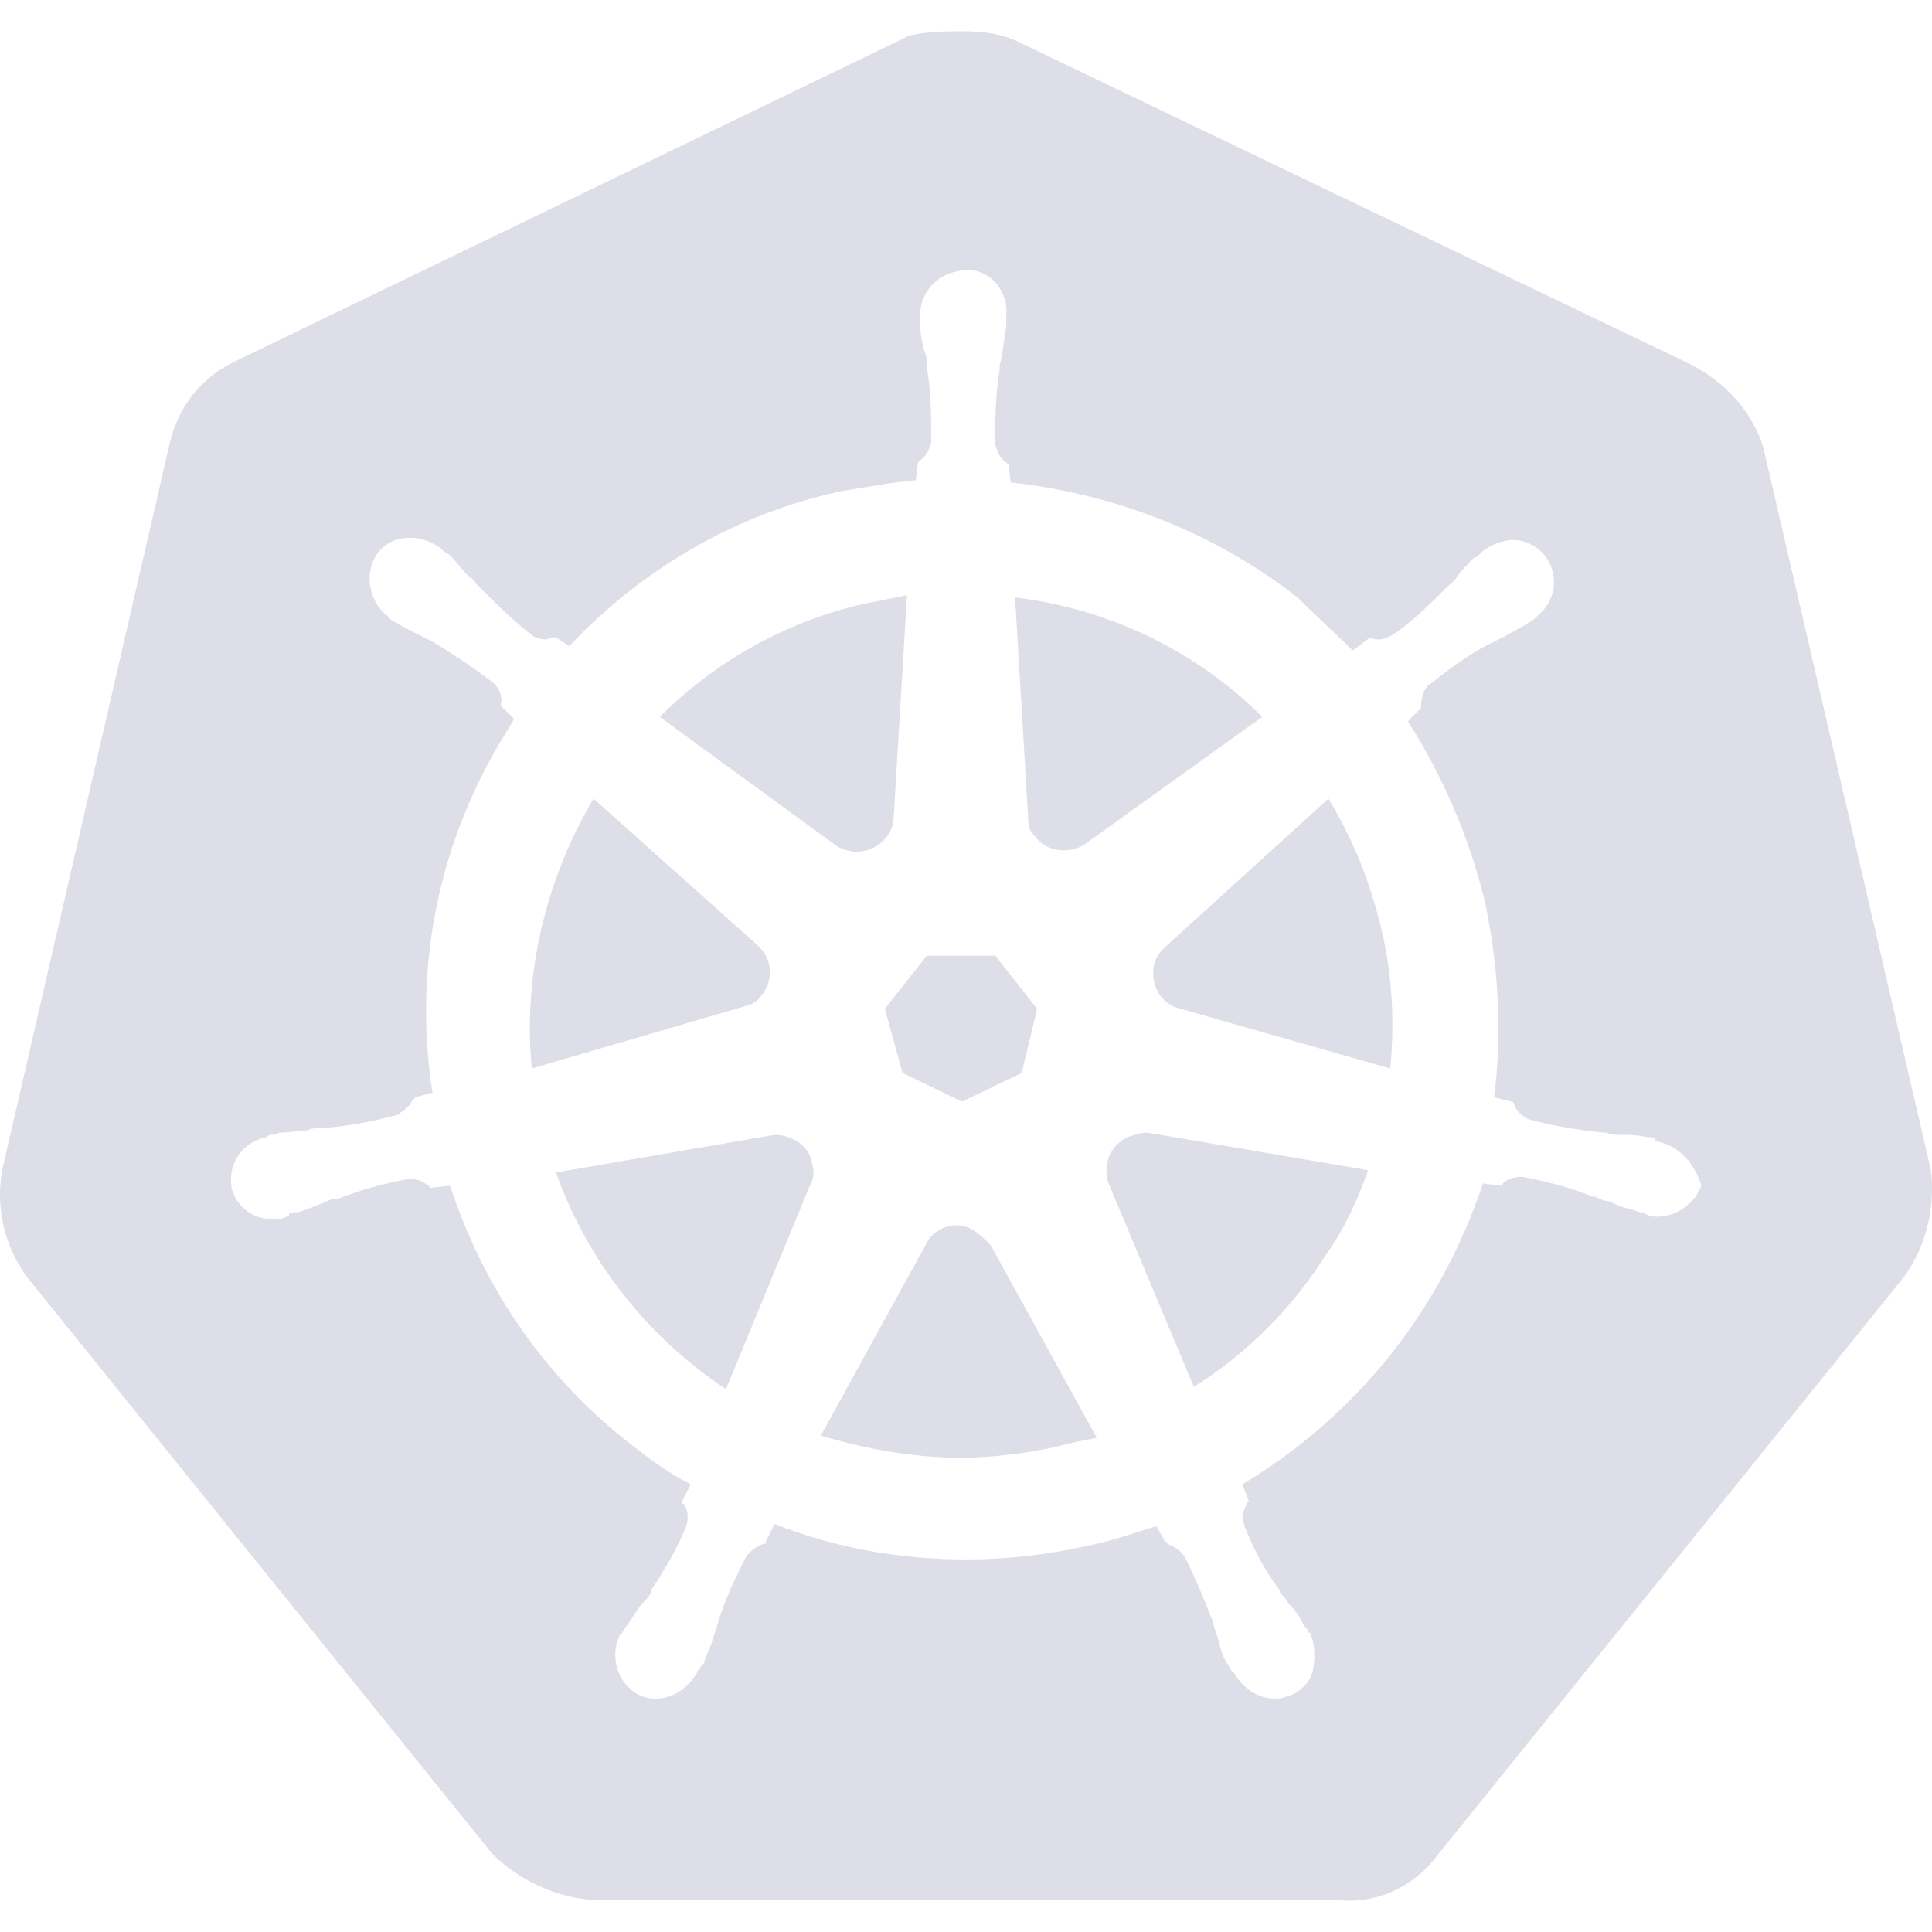
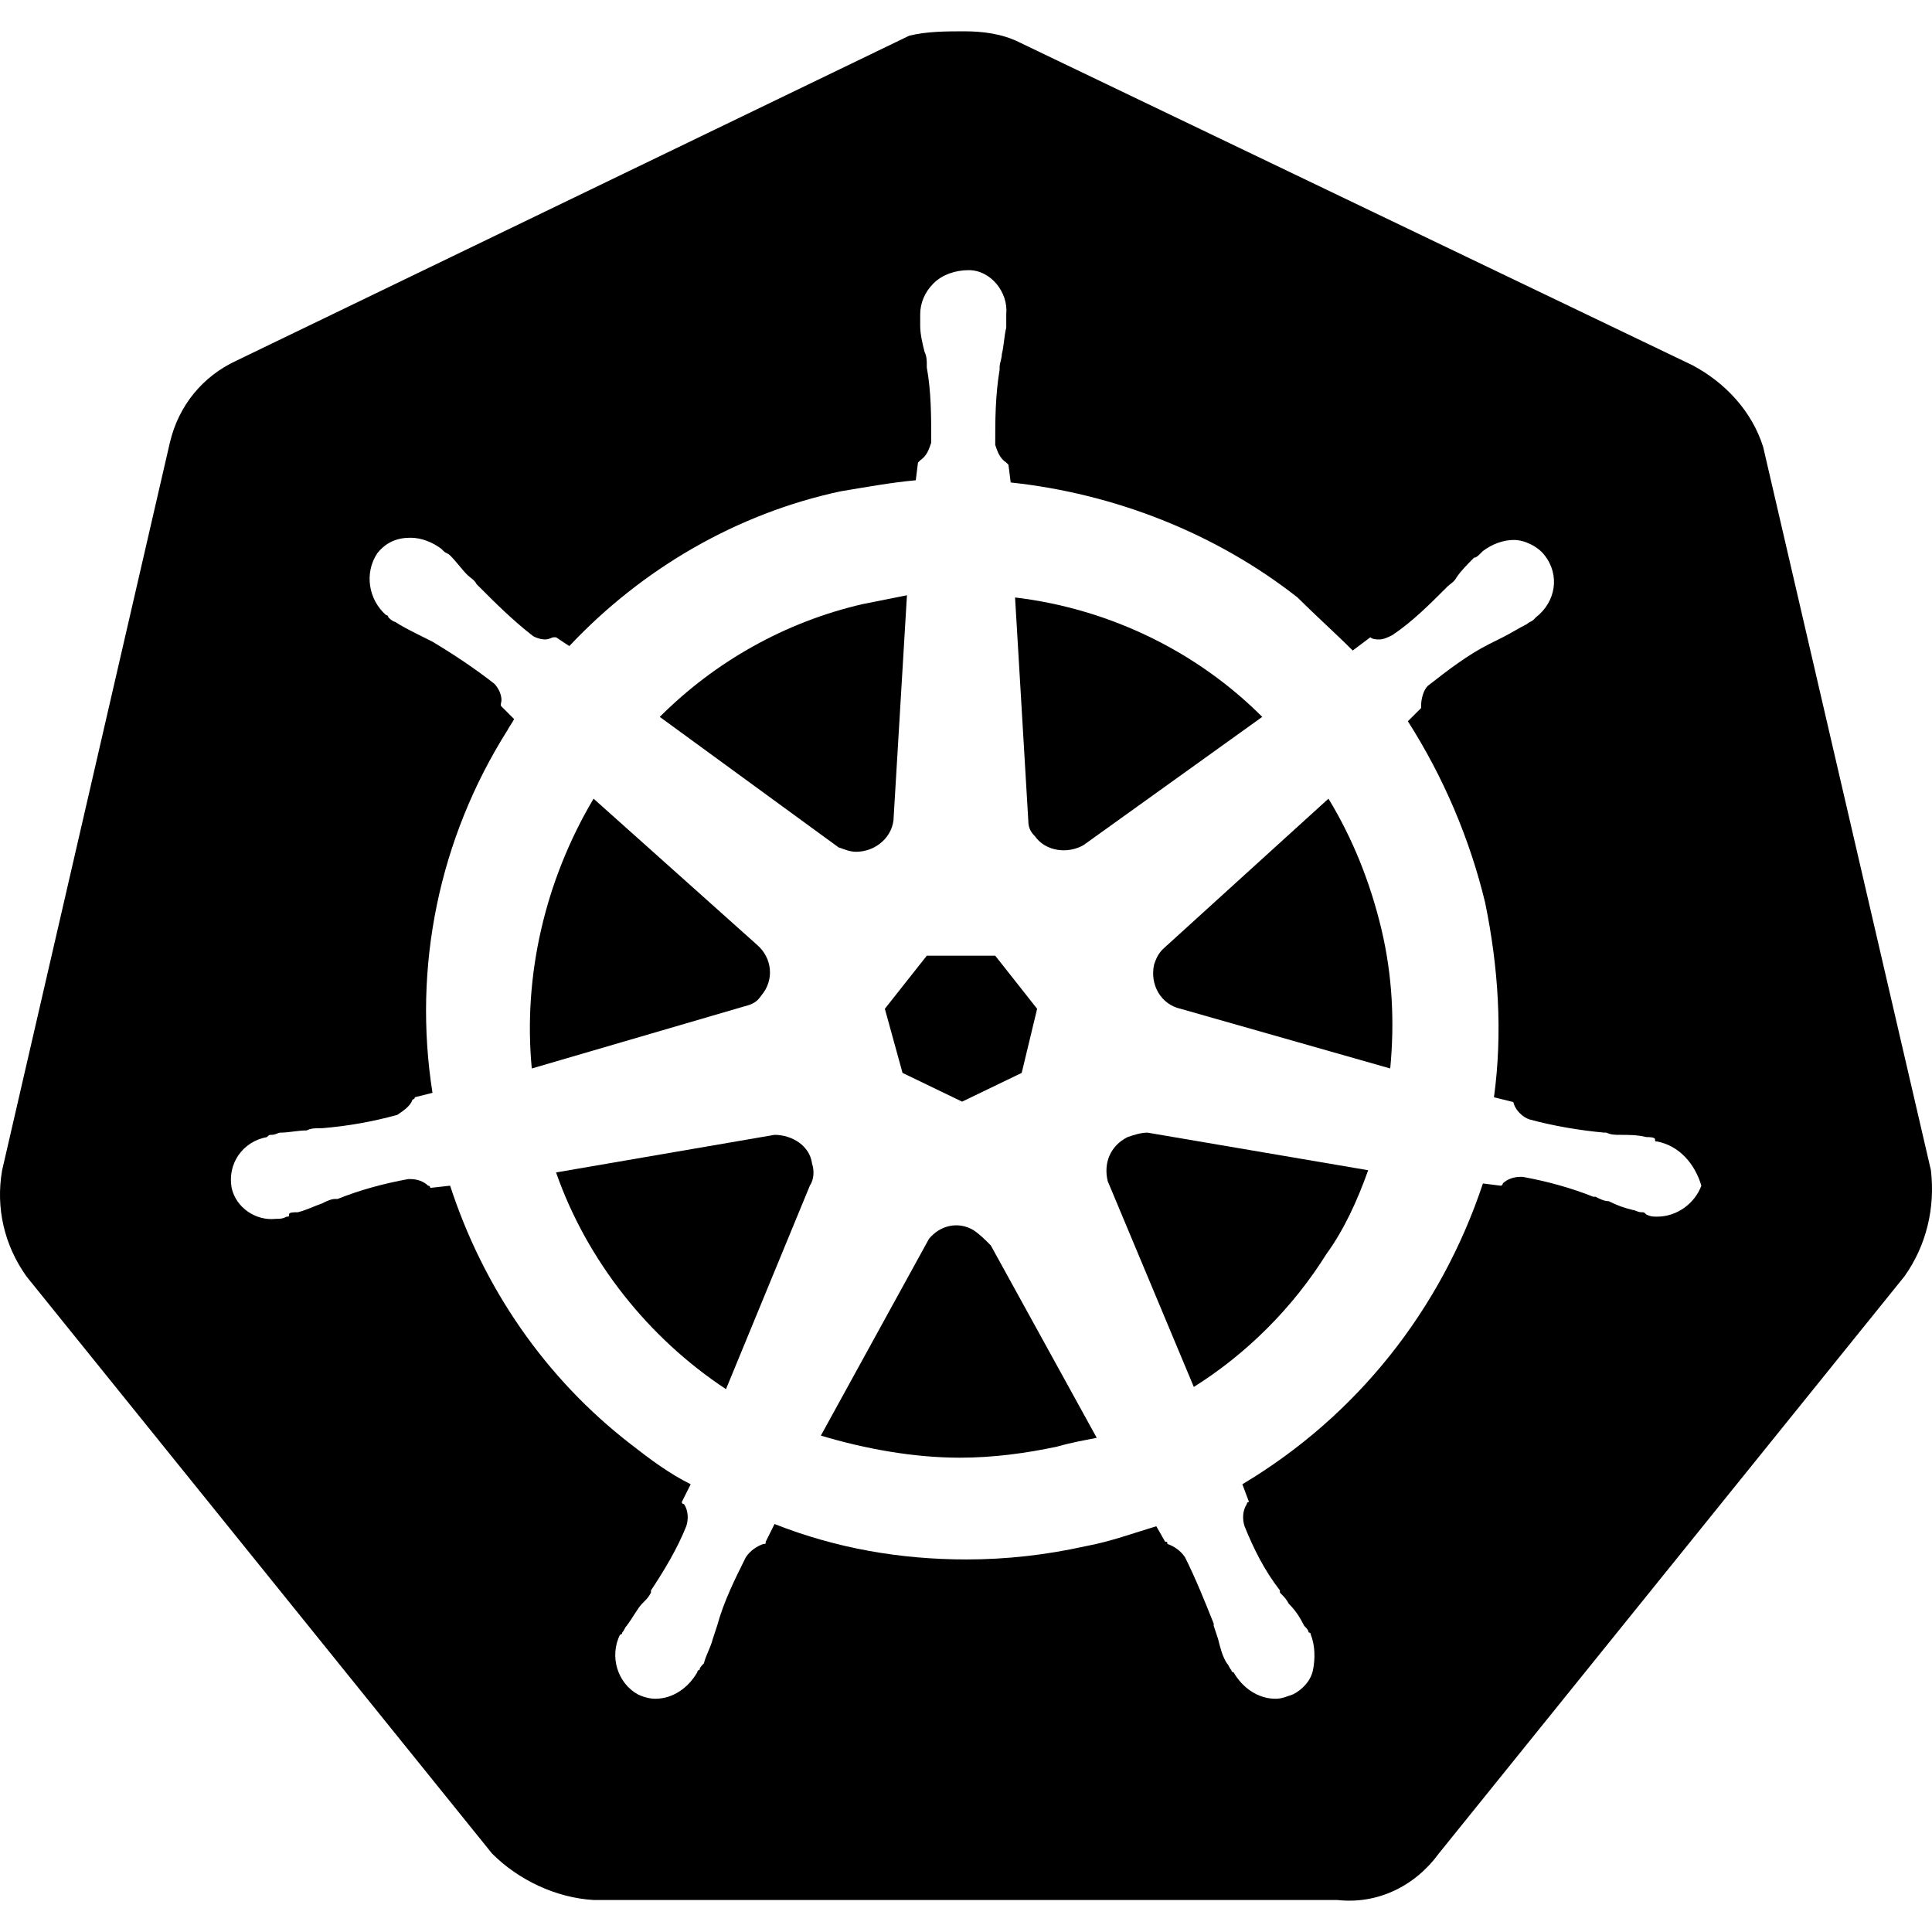
<svg xmlns="http://www.w3.org/2000/svg" viewBox="0 0 48 48" fill="none">
-   <path d="M21.272 21.162C21.765 21.162 22.204 20.777 22.204 20.283L22.533 14.789L21.436 15.008C19.517 15.448 17.763 16.437 16.392 17.811L20.833 21.052C20.997 21.107 21.107 21.162 21.272 21.162Z" fill="#CCCCDC" fill-opacity="0.65" />
-   <path d="M22.423 26.656L23.903 27.37L25.384 26.656L25.767 25.063L24.726 23.744H23.026L21.984 25.063L22.423 26.656Z" fill="#CCCCDC" fill-opacity="0.65" />
-   <path d="M25.713 20.777C25.987 21.162 26.535 21.217 26.919 20.997L31.36 17.811C29.715 16.162 27.522 15.118 25.219 14.844L25.548 20.393C25.548 20.558 25.603 20.668 25.713 20.777Z" fill="#CCCCDC" fill-opacity="0.65" />
-   <path d="M19.243 28.195L13.815 29.129C14.583 31.326 16.118 33.249 18.037 34.513L20.12 29.458C20.23 29.294 20.23 29.074 20.175 28.909C20.12 28.469 19.682 28.195 19.243 28.195Z" fill="#CCCCDC" fill-opacity="0.65" />
-   <path d="M18.914 24.733C19.243 24.349 19.188 23.799 18.804 23.47L14.747 19.843C13.541 21.876 12.993 24.239 13.212 26.546L18.475 25.008C18.695 24.953 18.804 24.898 18.914 24.733Z" fill="#CCCCDC" fill-opacity="0.65" />
-   <path d="M24.177 30.557C23.794 30.337 23.355 30.447 23.081 30.777L20.394 35.667C21.491 35.996 22.697 36.216 23.849 36.216C24.671 36.216 25.493 36.106 26.261 35.941C26.645 35.832 26.974 35.777 27.248 35.722L24.616 30.942C24.452 30.777 24.342 30.667 24.177 30.557Z" fill="#CCCCDC" fill-opacity="0.65" />
-   <path d="M47.973 29.074L43.806 11.107C43.532 10.228 42.874 9.514 42.051 9.075L25.329 1.053C24.89 0.833 24.397 0.778 23.958 0.778C23.52 0.778 23.026 0.778 22.587 0.888L5.865 8.965C5.043 9.349 4.44 10.064 4.22 10.998L0.053 29.074C-0.111 30.008 0.108 30.942 0.657 31.711L12.225 46.051C12.883 46.71 13.815 47.15 14.747 47.205H33.224C34.211 47.315 35.143 46.875 35.746 46.051L47.315 31.711C47.863 30.942 48.082 30.008 47.973 29.074ZM41.174 30.227C41.064 30.227 41.01 30.227 40.9 30.173C40.845 30.118 40.845 30.118 40.79 30.118C40.681 30.118 40.626 30.063 40.571 30.063C40.352 30.008 40.187 29.953 39.968 29.843C39.858 29.843 39.748 29.788 39.639 29.733H39.584C39.036 29.513 38.433 29.348 37.83 29.239H37.775C37.61 29.239 37.446 29.294 37.336 29.403C37.336 29.403 37.336 29.458 37.281 29.458L36.843 29.403C35.801 32.535 33.718 35.172 30.866 36.876L31.031 37.315C31.031 37.315 30.976 37.315 30.976 37.37C30.866 37.535 30.866 37.755 30.921 37.919C31.141 38.469 31.415 39.018 31.799 39.513V39.568C31.908 39.678 31.963 39.733 32.018 39.843C32.182 40.007 32.292 40.172 32.402 40.392C32.456 40.447 32.511 40.502 32.511 40.557C32.511 40.557 32.566 40.557 32.566 40.612C32.676 40.886 32.676 41.216 32.621 41.491C32.566 41.765 32.347 41.985 32.127 42.095C31.963 42.15 31.853 42.205 31.689 42.205C31.25 42.205 30.866 41.93 30.647 41.546C30.592 41.546 30.592 41.491 30.592 41.491C30.538 41.436 30.538 41.381 30.483 41.326C30.373 41.161 30.318 40.941 30.263 40.721L30.154 40.392V40.337C29.934 39.788 29.715 39.238 29.441 38.689C29.331 38.524 29.167 38.414 29.002 38.359C29.002 38.304 29.002 38.304 28.948 38.304L28.728 37.919C28.18 38.084 27.577 38.304 26.974 38.414C25.987 38.634 25 38.744 24.013 38.744C22.368 38.744 20.778 38.469 19.243 37.864L19.024 38.304C19.024 38.359 19.024 38.359 18.969 38.359C18.804 38.414 18.64 38.524 18.53 38.689C18.256 39.238 17.982 39.788 17.817 40.392L17.708 40.721C17.653 40.941 17.543 41.106 17.488 41.326C17.434 41.381 17.379 41.436 17.379 41.491C17.324 41.491 17.324 41.546 17.324 41.546C17.105 41.93 16.721 42.205 16.282 42.205C16.118 42.205 15.953 42.15 15.844 42.095C15.35 41.82 15.131 41.161 15.405 40.612C15.46 40.612 15.46 40.557 15.46 40.557C15.515 40.502 15.515 40.447 15.57 40.392C15.734 40.172 15.844 39.952 15.953 39.843C16.063 39.733 16.118 39.678 16.173 39.568V39.513C16.502 39.018 16.831 38.469 17.05 37.919C17.105 37.755 17.105 37.535 16.995 37.37C16.995 37.37 16.94 37.37 16.94 37.315L17.16 36.876C16.611 36.601 16.173 36.271 15.679 35.887C13.541 34.238 12.006 31.986 11.183 29.458L10.69 29.513C10.69 29.513 10.69 29.458 10.635 29.458C10.525 29.348 10.361 29.294 10.197 29.294H10.142C9.539 29.403 8.935 29.568 8.387 29.788H8.332C8.223 29.788 8.113 29.843 8.003 29.898C7.839 29.953 7.62 30.063 7.4 30.118C7.291 30.118 7.181 30.118 7.181 30.173C7.181 30.227 7.181 30.227 7.126 30.227C7.016 30.282 6.962 30.282 6.852 30.282C6.359 30.337 5.865 30.008 5.755 29.513C5.646 28.909 6.03 28.36 6.633 28.25C6.688 28.195 6.688 28.195 6.742 28.195C6.852 28.195 6.907 28.14 6.962 28.14C7.181 28.14 7.4 28.085 7.62 28.085C7.729 28.03 7.839 28.03 7.949 28.03H8.003C8.661 27.975 9.264 27.865 9.868 27.7C10.032 27.59 10.197 27.48 10.251 27.316C10.251 27.316 10.306 27.316 10.306 27.261L10.745 27.151C10.251 24.019 10.909 20.832 12.609 18.14C12.664 18.03 12.719 17.975 12.773 17.865L12.444 17.536V17.481C12.499 17.316 12.39 17.096 12.28 16.986C11.787 16.602 11.293 16.272 10.745 15.943C10.635 15.887 10.525 15.833 10.416 15.778C10.197 15.668 9.977 15.558 9.813 15.448C9.758 15.448 9.648 15.338 9.648 15.338C9.648 15.338 9.648 15.283 9.593 15.283C9.155 14.899 9.045 14.239 9.374 13.745C9.593 13.47 9.868 13.36 10.197 13.36C10.471 13.36 10.745 13.47 10.964 13.635C10.964 13.635 10.964 13.635 11.019 13.69C11.074 13.745 11.129 13.745 11.183 13.8C11.348 13.964 11.457 14.129 11.622 14.294C11.677 14.349 11.787 14.404 11.841 14.514C12.28 14.954 12.719 15.393 13.212 15.778C13.267 15.833 13.431 15.887 13.541 15.887C13.651 15.887 13.706 15.833 13.76 15.833H13.815L14.144 16.052C15.953 14.129 18.311 12.756 20.888 12.206C21.546 12.097 22.149 11.987 22.752 11.932L22.807 11.492L22.862 11.437C23.026 11.327 23.081 11.162 23.136 10.998C23.136 10.338 23.136 9.734 23.026 9.13V9.075C23.026 8.965 23.026 8.855 22.971 8.745C22.916 8.525 22.862 8.305 22.862 8.086V7.811C22.862 7.536 22.971 7.262 23.191 7.042C23.41 6.822 23.739 6.712 24.068 6.712C24.616 6.712 25.055 7.262 25 7.811V8.141C24.945 8.36 24.945 8.58 24.89 8.8C24.89 8.91 24.835 9.02 24.835 9.13V9.185C24.726 9.844 24.726 10.448 24.726 11.053C24.781 11.217 24.835 11.382 25 11.492L25.055 11.547L25.11 11.987C27.686 12.261 30.209 13.25 32.237 14.844C32.676 15.283 33.169 15.723 33.608 16.162L34.046 15.833C34.101 15.887 34.211 15.887 34.266 15.887C34.375 15.887 34.485 15.833 34.595 15.778C35.088 15.448 35.527 15.008 35.965 14.569C36.02 14.514 36.13 14.459 36.185 14.349C36.294 14.184 36.459 14.02 36.623 13.855C36.678 13.855 36.733 13.8 36.788 13.745L36.843 13.69C37.062 13.525 37.336 13.415 37.61 13.415C37.884 13.415 38.213 13.58 38.378 13.8C38.762 14.294 38.652 14.954 38.158 15.338C38.158 15.338 38.158 15.338 38.104 15.393C38.049 15.448 37.994 15.448 37.939 15.503C37.72 15.613 37.555 15.723 37.336 15.833C37.226 15.887 37.117 15.943 37.007 15.997C36.459 16.272 35.965 16.657 35.472 17.041C35.362 17.151 35.307 17.371 35.307 17.536V17.591L34.978 17.92C35.856 19.294 36.514 20.832 36.898 22.426C37.226 24.019 37.336 25.667 37.117 27.261L37.555 27.37C37.555 27.37 37.61 27.37 37.61 27.425C37.665 27.59 37.83 27.755 37.994 27.81C38.597 27.975 39.255 28.085 39.858 28.14H39.913C40.023 28.195 40.132 28.195 40.242 28.195C40.461 28.195 40.681 28.195 40.9 28.25C40.955 28.25 41.119 28.25 41.119 28.305C41.119 28.36 41.119 28.36 41.174 28.36C41.722 28.469 42.106 28.909 42.27 29.458C42.106 29.898 41.667 30.227 41.174 30.227Z" fill="#CCCCDC" fill-opacity="0.65" />
-   <path d="M33.005 19.843L28.893 23.579C28.783 23.689 28.728 23.799 28.673 23.964C28.564 24.459 28.838 24.953 29.331 25.063L34.54 26.546C34.65 25.393 34.595 24.239 34.321 23.085C34.046 21.931 33.608 20.832 33.005 19.843Z" fill="#CCCCDC" fill-opacity="0.65" />
-   <path d="M28.015 28.25C27.577 28.469 27.412 28.909 27.522 29.348L29.66 34.458C30.976 33.634 32.127 32.48 32.95 31.162C33.389 30.557 33.718 29.843 33.992 29.074L28.509 28.14C28.344 28.14 28.18 28.195 28.015 28.25Z" fill="#CCCCDC" fill-opacity="0.65" />
+   <path d="M21.272 21.162C21.765 21.162 22.204 20.777 22.204 20.283L22.533 14.789L21.436 15.008C19.517 15.448 17.763 16.437 16.392 17.811L20.833 21.052C20.997 21.107 21.107 21.162 21.272 21.162Z" fill="currentColor" />
+   <path d="M22.423 26.656L23.903 27.37L25.384 26.656L25.767 25.063L24.726 23.744H23.026L21.984 25.063L22.423 26.656Z" fill="currentColor" />
+   <path d="M25.713 20.777C25.987 21.162 26.535 21.217 26.919 20.997L31.36 17.811C29.715 16.162 27.522 15.118 25.219 14.844L25.548 20.393C25.548 20.558 25.603 20.668 25.713 20.777Z" fill="currentColor" />
+   <path d="M19.243 28.195L13.815 29.129C14.583 31.326 16.118 33.249 18.037 34.513L20.12 29.458C20.23 29.294 20.23 29.074 20.175 28.909C20.12 28.469 19.682 28.195 19.243 28.195Z" fill="currentColor" />
+   <path d="M18.914 24.733C19.243 24.349 19.188 23.799 18.804 23.47L14.747 19.843C13.541 21.876 12.993 24.239 13.212 26.546L18.475 25.008C18.695 24.953 18.804 24.898 18.914 24.733Z" fill="currentColor" />
+   <path d="M24.177 30.557C23.794 30.337 23.355 30.447 23.081 30.777L20.394 35.667C21.491 35.996 22.697 36.216 23.849 36.216C24.671 36.216 25.493 36.106 26.261 35.941C26.645 35.832 26.974 35.777 27.248 35.722L24.616 30.942C24.452 30.777 24.342 30.667 24.177 30.557Z" fill="currentColor" />
+   <path d="M47.973 29.074L43.806 11.107C43.532 10.228 42.874 9.514 42.051 9.075L25.329 1.053C24.89 0.833 24.397 0.778 23.958 0.778C23.52 0.778 23.026 0.778 22.587 0.888L5.865 8.965C5.043 9.349 4.44 10.064 4.22 10.998L0.053 29.074C-0.111 30.008 0.108 30.942 0.657 31.711L12.225 46.051C12.883 46.71 13.815 47.15 14.747 47.205H33.224C34.211 47.315 35.143 46.875 35.746 46.051L47.315 31.711C47.863 30.942 48.082 30.008 47.973 29.074ZM41.174 30.227C41.064 30.227 41.01 30.227 40.9 30.173C40.845 30.118 40.845 30.118 40.79 30.118C40.681 30.118 40.626 30.063 40.571 30.063C40.352 30.008 40.187 29.953 39.968 29.843C39.858 29.843 39.748 29.788 39.639 29.733H39.584C39.036 29.513 38.433 29.348 37.83 29.239H37.775C37.61 29.239 37.446 29.294 37.336 29.403C37.336 29.403 37.336 29.458 37.281 29.458L36.843 29.403C35.801 32.535 33.718 35.172 30.866 36.876L31.031 37.315C31.031 37.315 30.976 37.315 30.976 37.37C30.866 37.535 30.866 37.755 30.921 37.919C31.141 38.469 31.415 39.018 31.799 39.513V39.568C31.908 39.678 31.963 39.733 32.018 39.843C32.182 40.007 32.292 40.172 32.402 40.392C32.456 40.447 32.511 40.502 32.511 40.557C32.511 40.557 32.566 40.557 32.566 40.612C32.676 40.886 32.676 41.216 32.621 41.491C32.566 41.765 32.347 41.985 32.127 42.095C31.963 42.15 31.853 42.205 31.689 42.205C31.25 42.205 30.866 41.93 30.647 41.546C30.592 41.546 30.592 41.491 30.592 41.491C30.538 41.436 30.538 41.381 30.483 41.326C30.373 41.161 30.318 40.941 30.263 40.721L30.154 40.392V40.337C29.934 39.788 29.715 39.238 29.441 38.689C29.331 38.524 29.167 38.414 29.002 38.359C29.002 38.304 29.002 38.304 28.948 38.304L28.728 37.919C28.18 38.084 27.577 38.304 26.974 38.414C25.987 38.634 25 38.744 24.013 38.744C22.368 38.744 20.778 38.469 19.243 37.864L19.024 38.304C19.024 38.359 19.024 38.359 18.969 38.359C18.804 38.414 18.64 38.524 18.53 38.689C18.256 39.238 17.982 39.788 17.817 40.392L17.708 40.721C17.653 40.941 17.543 41.106 17.488 41.326C17.434 41.381 17.379 41.436 17.379 41.491C17.324 41.491 17.324 41.546 17.324 41.546C17.105 41.93 16.721 42.205 16.282 42.205C16.118 42.205 15.953 42.15 15.844 42.095C15.35 41.82 15.131 41.161 15.405 40.612C15.46 40.612 15.46 40.557 15.46 40.557C15.515 40.502 15.515 40.447 15.57 40.392C15.734 40.172 15.844 39.952 15.953 39.843C16.063 39.733 16.118 39.678 16.173 39.568V39.513C16.502 39.018 16.831 38.469 17.05 37.919C17.105 37.755 17.105 37.535 16.995 37.37C16.995 37.37 16.94 37.37 16.94 37.315L17.16 36.876C16.611 36.601 16.173 36.271 15.679 35.887C13.541 34.238 12.006 31.986 11.183 29.458L10.69 29.513C10.69 29.513 10.69 29.458 10.635 29.458C10.525 29.348 10.361 29.294 10.197 29.294H10.142C9.539 29.403 8.935 29.568 8.387 29.788H8.332C8.223 29.788 8.113 29.843 8.003 29.898C7.839 29.953 7.62 30.063 7.4 30.118C7.291 30.118 7.181 30.118 7.181 30.173C7.181 30.227 7.181 30.227 7.126 30.227C7.016 30.282 6.962 30.282 6.852 30.282C6.359 30.337 5.865 30.008 5.755 29.513C5.646 28.909 6.03 28.36 6.633 28.25C6.688 28.195 6.688 28.195 6.742 28.195C6.852 28.195 6.907 28.14 6.962 28.14C7.181 28.14 7.4 28.085 7.62 28.085C7.729 28.03 7.839 28.03 7.949 28.03H8.003C8.661 27.975 9.264 27.865 9.868 27.7C10.032 27.59 10.197 27.48 10.251 27.316C10.251 27.316 10.306 27.316 10.306 27.261L10.745 27.151C10.251 24.019 10.909 20.832 12.609 18.14C12.664 18.03 12.719 17.975 12.773 17.865L12.444 17.536V17.481C12.499 17.316 12.39 17.096 12.28 16.986C11.787 16.602 11.293 16.272 10.745 15.943C10.635 15.887 10.525 15.833 10.416 15.778C10.197 15.668 9.977 15.558 9.813 15.448C9.758 15.448 9.648 15.338 9.648 15.338C9.648 15.338 9.648 15.283 9.593 15.283C9.155 14.899 9.045 14.239 9.374 13.745C9.593 13.47 9.868 13.36 10.197 13.36C10.471 13.36 10.745 13.47 10.964 13.635C10.964 13.635 10.964 13.635 11.019 13.69C11.074 13.745 11.129 13.745 11.183 13.8C11.348 13.964 11.457 14.129 11.622 14.294C11.677 14.349 11.787 14.404 11.841 14.514C12.28 14.954 12.719 15.393 13.212 15.778C13.267 15.833 13.431 15.887 13.541 15.887C13.651 15.887 13.706 15.833 13.76 15.833H13.815L14.144 16.052C15.953 14.129 18.311 12.756 20.888 12.206C21.546 12.097 22.149 11.987 22.752 11.932L22.807 11.492L22.862 11.437C23.026 11.327 23.081 11.162 23.136 10.998C23.136 10.338 23.136 9.734 23.026 9.13V9.075C23.026 8.965 23.026 8.855 22.971 8.745C22.916 8.525 22.862 8.305 22.862 8.086V7.811C22.862 7.536 22.971 7.262 23.191 7.042C23.41 6.822 23.739 6.712 24.068 6.712C24.616 6.712 25.055 7.262 25 7.811V8.141C24.945 8.36 24.945 8.58 24.89 8.8C24.89 8.91 24.835 9.02 24.835 9.13V9.185C24.726 9.844 24.726 10.448 24.726 11.053C24.781 11.217 24.835 11.382 25 11.492L25.055 11.547L25.11 11.987C27.686 12.261 30.209 13.25 32.237 14.844C32.676 15.283 33.169 15.723 33.608 16.162L34.046 15.833C34.101 15.887 34.211 15.887 34.266 15.887C34.375 15.887 34.485 15.833 34.595 15.778C35.088 15.448 35.527 15.008 35.965 14.569C36.02 14.514 36.13 14.459 36.185 14.349C36.294 14.184 36.459 14.02 36.623 13.855C36.678 13.855 36.733 13.8 36.788 13.745L36.843 13.69C37.062 13.525 37.336 13.415 37.61 13.415C37.884 13.415 38.213 13.58 38.378 13.8C38.762 14.294 38.652 14.954 38.158 15.338C38.158 15.338 38.158 15.338 38.104 15.393C38.049 15.448 37.994 15.448 37.939 15.503C37.72 15.613 37.555 15.723 37.336 15.833C37.226 15.887 37.117 15.943 37.007 15.997C36.459 16.272 35.965 16.657 35.472 17.041C35.362 17.151 35.307 17.371 35.307 17.536V17.591L34.978 17.92C35.856 19.294 36.514 20.832 36.898 22.426C37.226 24.019 37.336 25.667 37.117 27.261L37.555 27.37C37.555 27.37 37.61 27.37 37.61 27.425C37.665 27.59 37.83 27.755 37.994 27.81C38.597 27.975 39.255 28.085 39.858 28.14H39.913C40.023 28.195 40.132 28.195 40.242 28.195C40.461 28.195 40.681 28.195 40.9 28.25C40.955 28.25 41.119 28.25 41.119 28.305C41.119 28.36 41.119 28.36 41.174 28.36C41.722 28.469 42.106 28.909 42.27 29.458C42.106 29.898 41.667 30.227 41.174 30.227Z" fill="currentColor" />
+   <path d="M33.005 19.843L28.893 23.579C28.783 23.689 28.728 23.799 28.673 23.964C28.564 24.459 28.838 24.953 29.331 25.063L34.54 26.546C34.65 25.393 34.595 24.239 34.321 23.085C34.046 21.931 33.608 20.832 33.005 19.843Z" fill="currentColor" />
+   <path d="M28.015 28.25C27.577 28.469 27.412 28.909 27.522 29.348L29.66 34.458C30.976 33.634 32.127 32.48 32.95 31.162C33.389 30.557 33.718 29.843 33.992 29.074L28.509 28.14C28.344 28.14 28.18 28.195 28.015 28.25Z" fill="currentColor" />
</svg>
